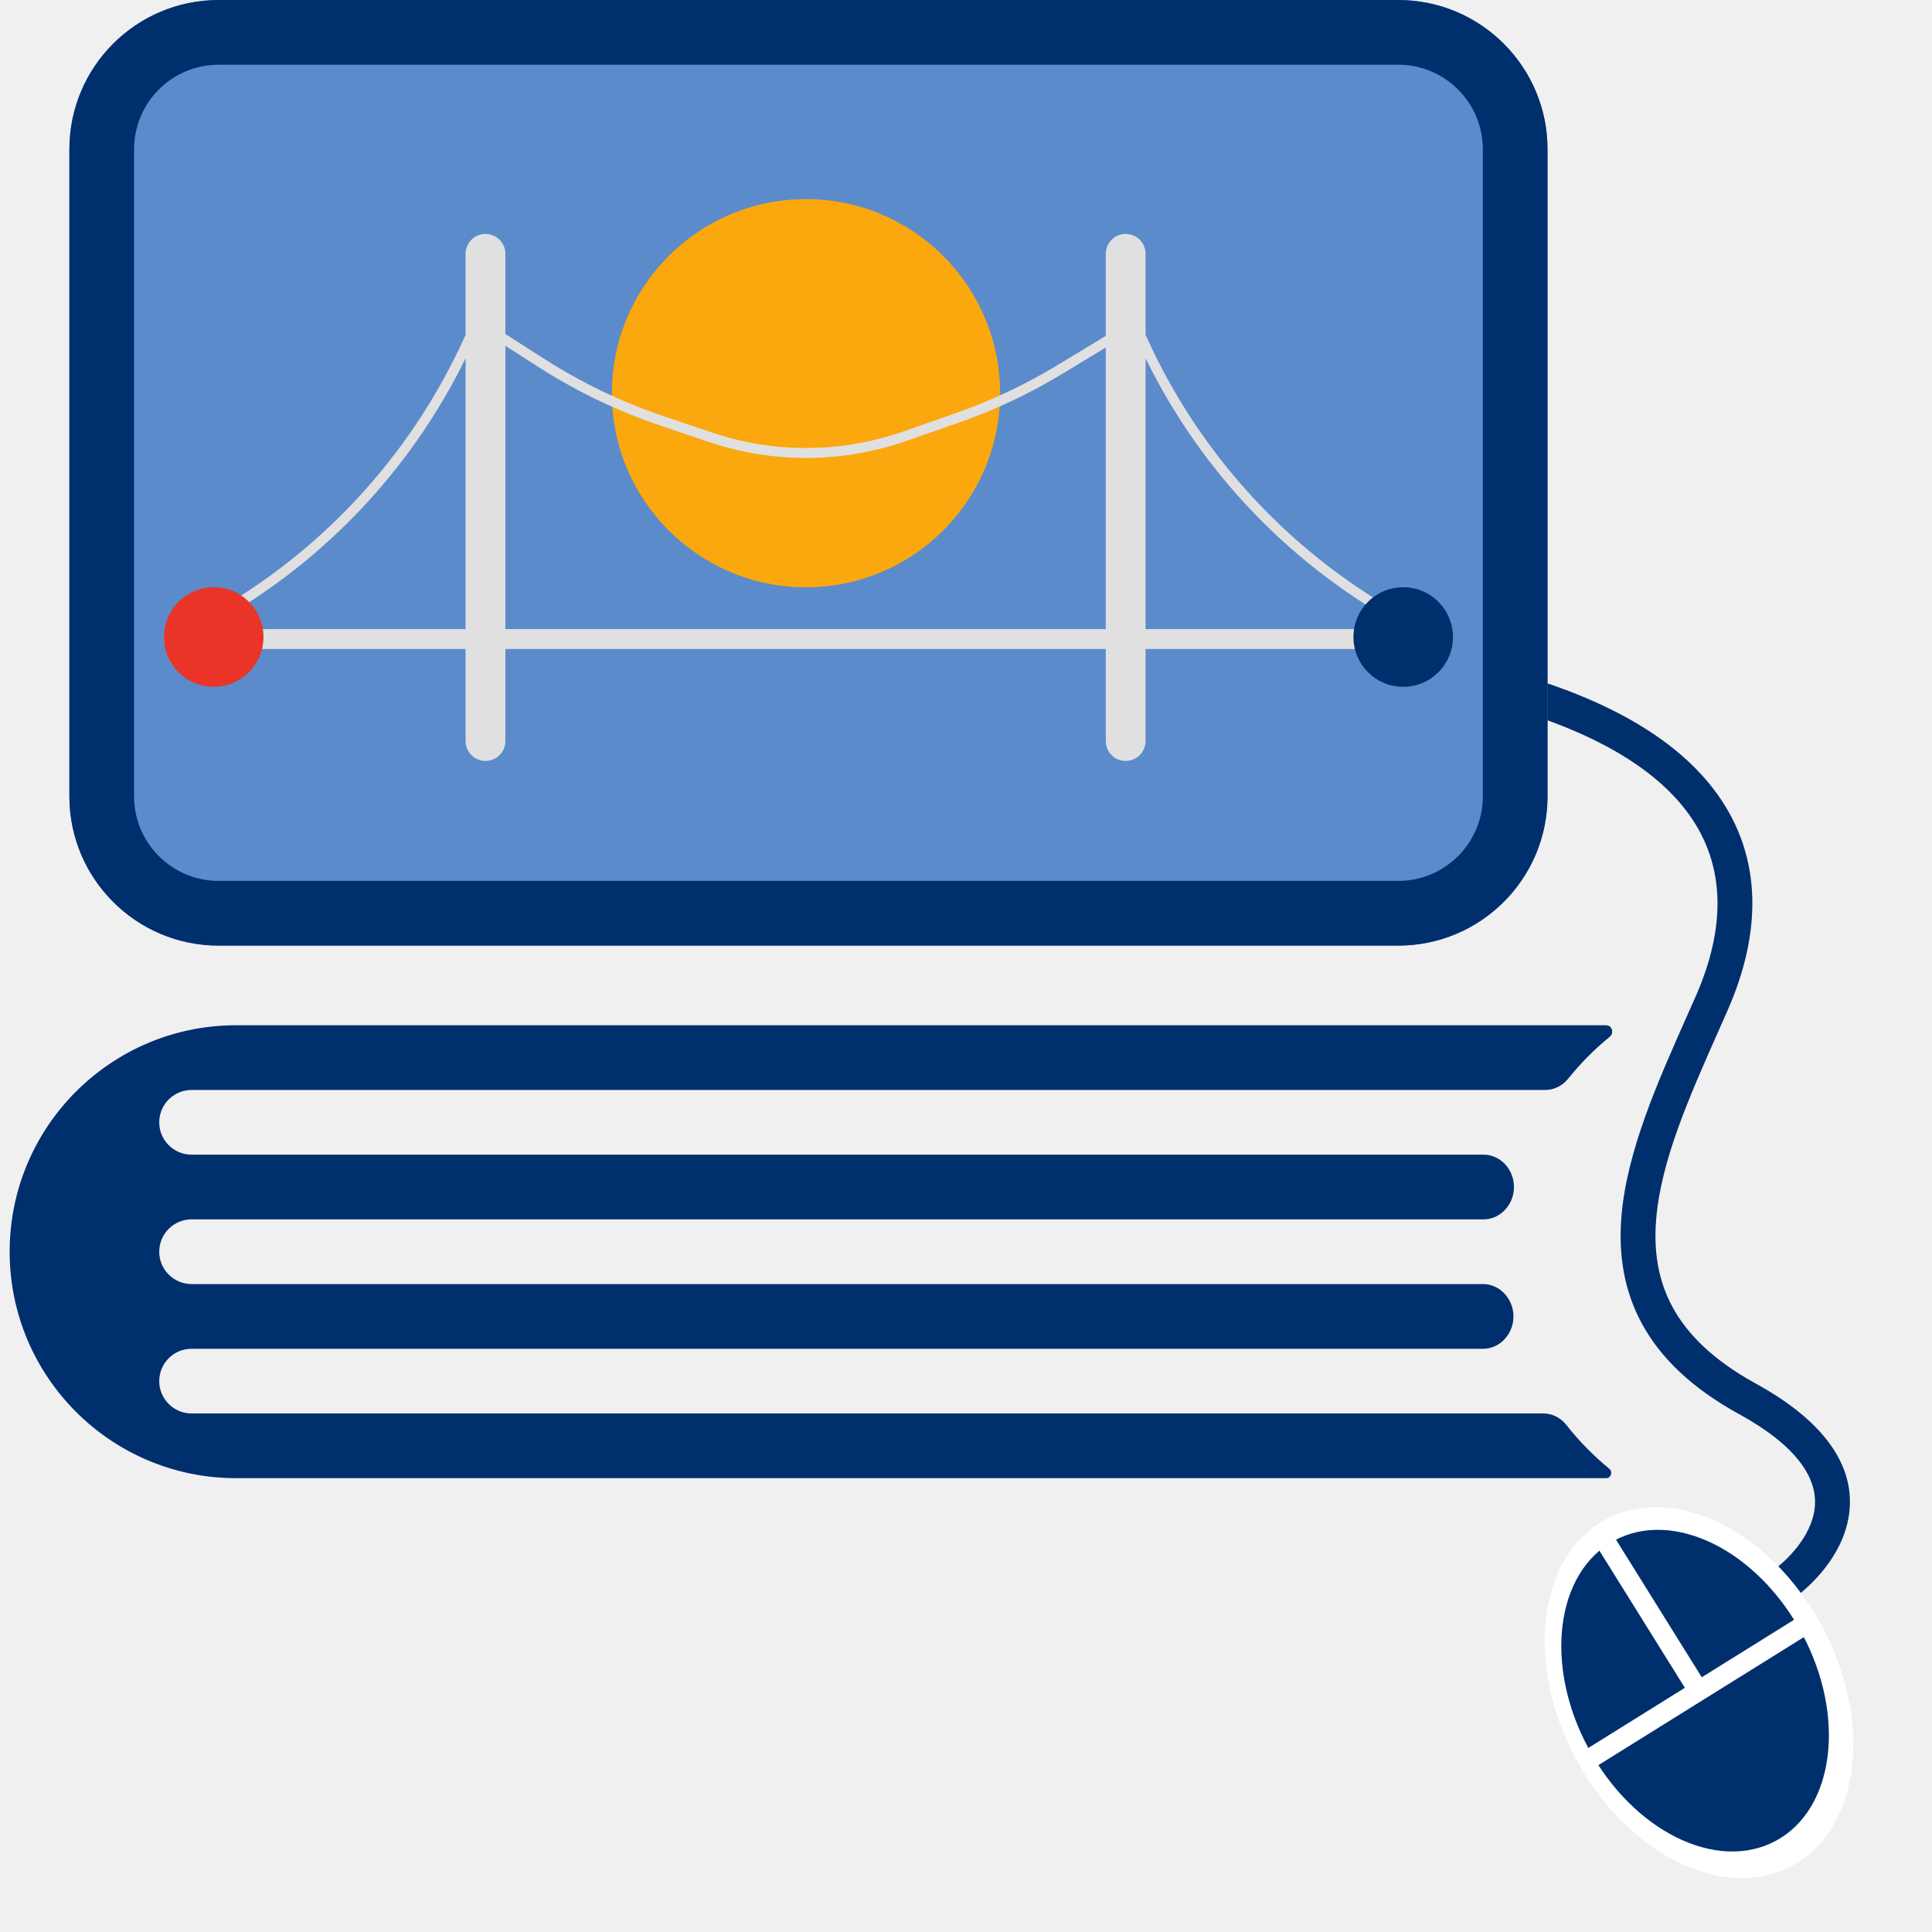
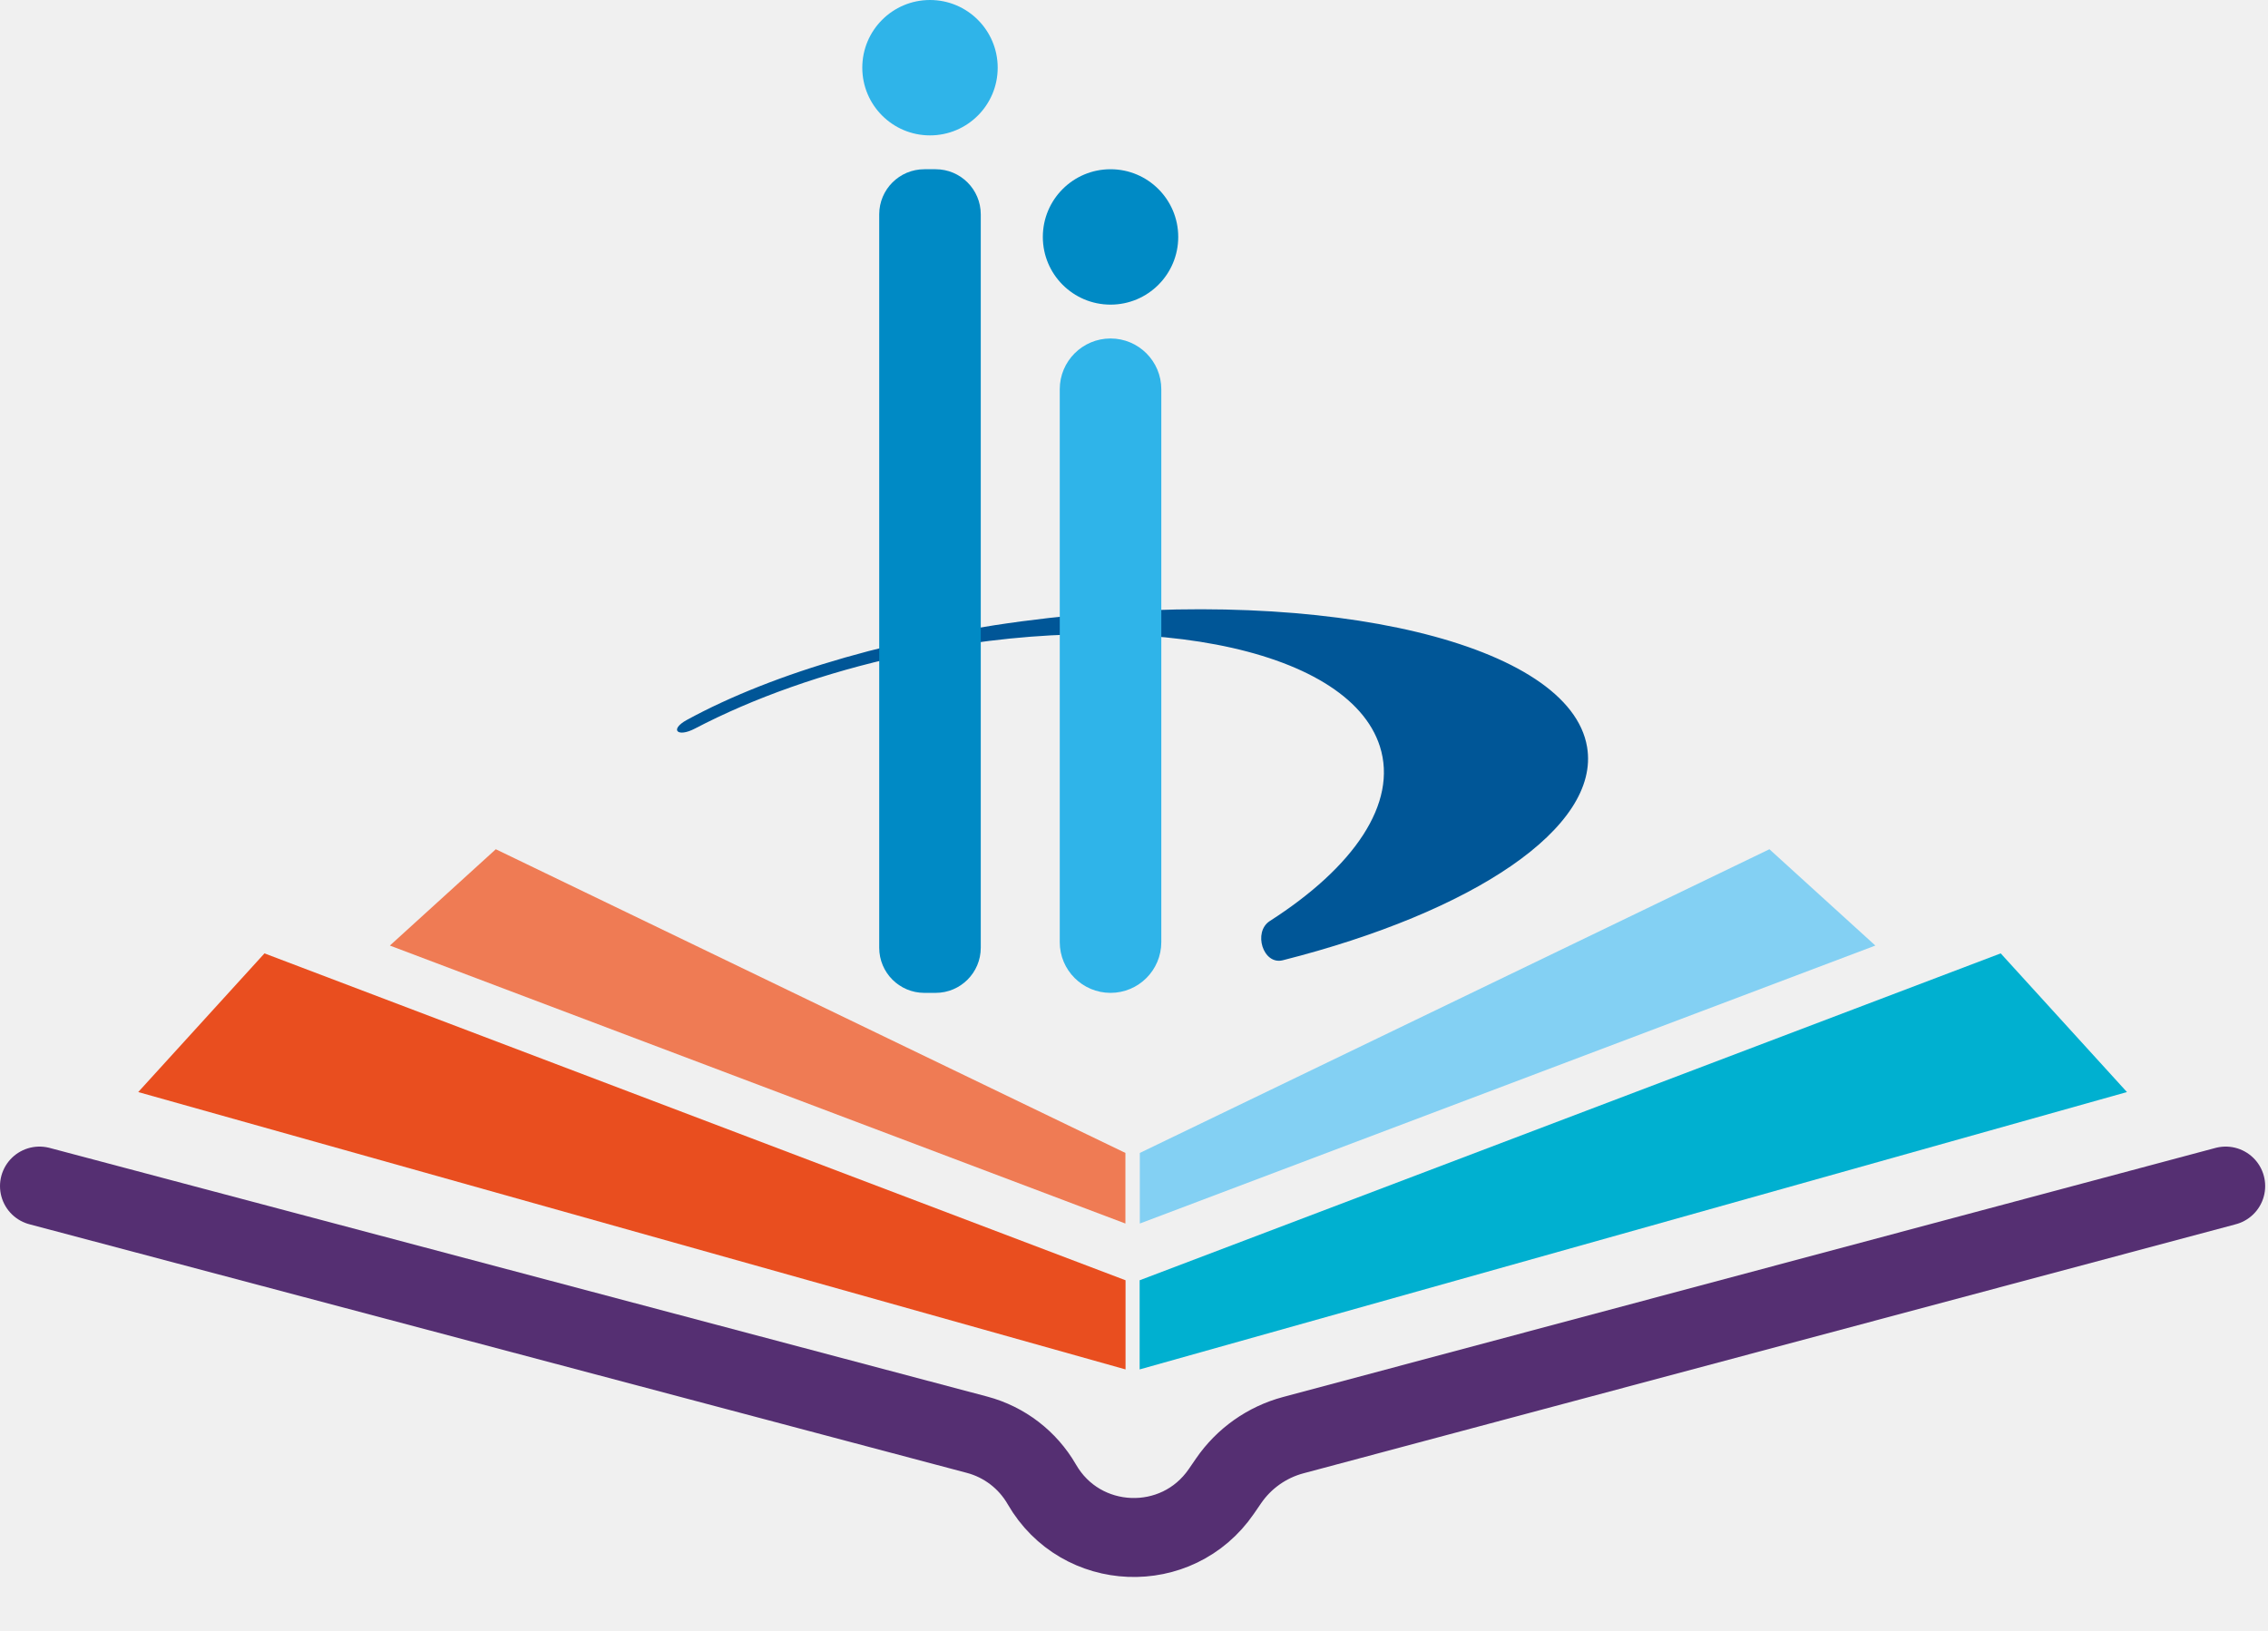
- <svg xmlns="http://www.w3.org/2000/svg" width="100" height="100" viewBox="0 0 100 100" fill="none">
-   <path fill-rule="evenodd" clip-rule="evenodd" d="M87.408 42.136C85.435 39.406 81.288 37.045 74.007 35.662L74.343 33.891C81.792 35.305 86.495 37.793 88.87 41.08C91.29 44.429 91.142 48.383 89.419 52.3C89.26 52.661 89.1 53.022 88.94 53.382C87.425 56.8 85.963 60.096 85.721 63.135C85.59 64.776 85.824 66.292 86.584 67.678C87.346 69.067 88.678 70.404 90.876 71.612C94.729 73.728 96.036 76.117 95.702 78.413C95.392 80.543 93.703 82.162 92.586 82.921L91.572 81.43C92.528 80.78 93.716 79.542 93.918 78.153C94.096 76.929 93.548 75.136 90.008 73.192C87.586 71.862 85.967 70.303 85.003 68.545C84.037 66.784 83.771 64.9 83.923 62.992C84.191 59.625 85.789 56.03 87.278 52.679C87.444 52.307 87.608 51.939 87.768 51.574C89.327 48.03 89.335 44.802 87.408 42.136Z" fill="#002F6D" />
-   <path d="M3.591 7.728C3.591 3.46 7.051 0 11.319 0H72.372C76.64 0 80.1 3.46 80.1 7.728V41.217C80.1 45.485 76.64 48.945 72.372 48.945H11.319C7.051 48.945 3.591 45.485 3.591 41.217V7.728Z" fill="#5B8BCB" />
-   <path fill-rule="evenodd" clip-rule="evenodd" d="M72.372 3.349H11.319C8.901 3.349 6.94 5.31 6.94 7.728V41.217C6.94 43.636 8.901 45.596 11.319 45.596H72.372C74.791 45.596 76.751 43.636 76.751 41.217V7.728C76.751 5.31 74.791 3.349 72.372 3.349ZM11.319 0C7.051 0 3.591 3.46 3.591 7.728V41.217C3.591 45.485 7.051 48.945 11.319 48.945H72.372C76.64 48.945 80.1 45.485 80.1 41.217V7.728C80.1 3.46 76.64 0 72.372 0H11.319Z" fill="#002F6D" />
-   <path d="M51.764 20.352C51.764 25.901 47.266 30.399 41.717 30.399C36.168 30.399 31.67 25.901 31.67 20.352C31.67 14.804 36.168 10.306 41.717 10.306C47.266 10.306 51.764 14.804 51.764 20.352Z" fill="#FBA70E" />
-   <path fill-rule="evenodd" clip-rule="evenodd" d="M25.129 12.107C25.698 12.107 26.159 12.569 26.159 13.138V17.29L28.195 18.591C30.11 19.815 32.165 20.802 34.317 21.53L36.852 22.387C40.056 23.471 43.531 23.456 46.726 22.342L49.421 21.402C51.27 20.758 53.046 19.922 54.721 18.908L57.234 17.386V13.138C57.234 12.569 57.695 12.107 58.264 12.107C58.833 12.107 59.295 12.569 59.295 13.138V17.331C62.121 23.656 66.991 28.875 73.151 32.131L73.968 32.562H74.685C74.97 32.562 75.2 32.793 75.2 33.078C75.2 33.362 74.97 33.593 74.685 33.593L59.295 33.593V38.356C59.295 38.925 58.833 39.386 58.264 39.386C57.695 39.386 57.234 38.925 57.234 38.356V33.593L26.159 33.593V38.356C26.159 38.925 25.698 39.386 25.129 39.386C24.56 39.386 24.098 38.925 24.098 38.356V33.593L9.001 33.593C8.717 33.593 8.486 33.362 8.486 33.078C8.486 32.793 8.717 32.562 9.001 32.562H9.425L10.242 32.131C16.402 28.875 21.271 23.656 24.098 17.331V13.138C24.098 12.569 24.56 12.107 25.129 12.107ZM10.527 32.562L24.098 32.562V18.546C21.178 24.508 16.439 29.426 10.527 32.562ZM26.159 32.562L57.234 32.562V17.988L54.988 19.348C53.282 20.381 51.473 21.233 49.59 21.889L46.896 22.828C43.593 23.98 40 23.996 36.686 22.875L34.152 22.018C31.961 21.276 29.867 20.271 27.918 19.026L26.159 17.901V32.562ZM59.295 32.562L72.866 32.562C66.954 29.426 62.215 24.508 59.295 18.546V32.562Z" fill="#E0E0E0" />
-   <path fill-rule="evenodd" clip-rule="evenodd" d="M78.301 67.787C78.148 67.047 77.52 66.463 76.764 66.463H9.917C8.992 66.463 8.242 65.713 8.242 64.788V64.788C8.242 63.864 8.992 63.114 9.917 63.114H76.792C77.542 63.114 78.167 62.538 78.325 61.805V61.805C78.543 60.793 77.819 59.765 76.783 59.765H9.917C8.992 59.765 8.242 59.016 8.242 58.091V58.091C8.242 57.166 8.992 56.416 9.917 56.416H79.984C80.449 56.416 80.882 56.19 81.173 55.827C81.81 55.034 82.529 54.309 83.318 53.666C83.562 53.467 83.444 53.067 83.129 53.067V53.067H12.221C5.748 53.067 0.5 58.315 0.5 64.788C0.5 71.262 5.748 76.51 12.221 76.51H83.129V76.51C83.389 76.51 83.49 76.18 83.289 76.015C82.472 75.346 81.73 74.588 81.076 73.756C80.789 73.39 80.356 73.161 79.891 73.161H9.917C8.992 73.161 8.242 72.411 8.242 71.486V71.486C8.242 70.561 8.992 69.812 9.917 69.812H76.756C77.786 69.812 78.51 68.796 78.301 67.787V67.787Z" fill="#002F6D" />
-   <path d="M75.206 32.972C75.206 34.395 74.053 35.549 72.63 35.549C71.207 35.549 70.054 34.395 70.054 32.972C70.054 31.55 71.207 30.396 72.63 30.396C74.053 30.396 75.206 31.55 75.206 32.972Z" fill="#002F6D" />
-   <path d="M13.638 32.972C13.638 34.395 12.485 35.549 11.062 35.549C9.639 35.549 8.486 34.395 8.486 32.972C8.486 31.55 9.639 30.396 11.062 30.396C12.485 30.396 13.638 31.55 13.638 32.972Z" fill="#EA3427" />
-   <path d="M94.316 84.192C96.971 89.147 96.268 94.693 92.745 96.581C89.222 98.469 84.214 95.984 81.559 91.029C78.904 86.075 79.607 80.528 83.13 78.64C86.652 76.752 91.661 79.238 94.316 84.192Z" fill="white" />
-   <path d="M93.268 84.545C95.57 88.84 94.96 93.649 91.906 95.286C88.852 96.923 84.51 94.768 82.208 90.473C79.906 86.177 80.515 81.368 83.57 79.731C86.624 78.095 90.966 80.25 93.268 84.545Z" fill="#002F6D" />
-   <path fill-rule="evenodd" clip-rule="evenodd" d="M87.226 87.388L82.754 80.213L83.629 79.668L88.1 86.843L87.226 87.388Z" fill="white" />
-   <path fill-rule="evenodd" clip-rule="evenodd" d="M93.88 84.418L82.224 91.68L81.679 90.805L93.335 83.543L93.88 84.418Z" fill="white" />
+ <svg xmlns="http://www.w3.org/2000/svg" width="402" height="289" viewBox="0 0 402 289" fill="none">
+   <path d="M394.5 210.25L229.23 254.402C224.564 255.648 220.497 258.521 217.764 262.503L216.475 264.379C208.637 275.793 191.571 275.118 184.66 263.12V263.12C182.157 258.776 178.025 255.611 173.179 254.325L7 210.25" stroke="#552F72" stroke-width="14" stroke-linecap="round" />
+   <path d="M69.104 167.614L199.477 216.889L199.477 204.374L87.881 150.54L69.104 167.614Z" fill="#EF7B54" />
+   <path d="M332.403 167.614L202.031 216.889L202.031 204.374L313.627 150.54L332.403 167.614Z" fill="#83D0F3" />
+   <path d="M24.5 193.583L199.5 242.75V226.946L46.877 169L24.5 193.583Z" fill="#E94E1F" />
+   <path d="M377 193.583L202 242.75V226.946L354.623 169L377 193.583Z" fill="#00B0D0" />
+   <path fill-rule="evenodd" clip-rule="evenodd" d="M225.081 163.259C222.046 165.203 223.878 171.105 227.371 170.22C261.091 161.683 283.691 146.714 281.309 132.423C278.264 114.155 235.551 103.913 185.907 109.546C159.854 112.502 137.07 119.243 121.739 127.622C118.636 129.318 120.039 130.788 123.173 129.15C133.442 123.783 146.046 119.245 160.1 116.202C201.107 107.324 238.933 114.54 244.586 132.32C247.794 142.408 239.955 153.729 225.081 163.259Z" fill="#005697" />
+   <path d="M165.84 30H163.84C159.422 30 155.84 33.582 155.84 38V168C155.84 172.418 159.422 176 163.84 176H165.84C170.258 176 173.84 172.418 173.84 168V38C173.84 33.582 170.258 30 165.84 30Z" fill="#008AC5" />
+   <path d="M205.84 167V69C205.84 64.029 201.81 60 196.84 60C191.869 60 187.84 64.029 187.84 69V167C187.84 171.971 191.869 176 196.84 176C201.81 176 205.84 171.971 205.84 167Z" fill="#2FB4E9" />
+   <circle cx="196.84" cy="42" r="12" fill="#008AC5" />
+   <circle cx="164.84" cy="12" r="12" fill="#2FB4E9" />
</svg>
